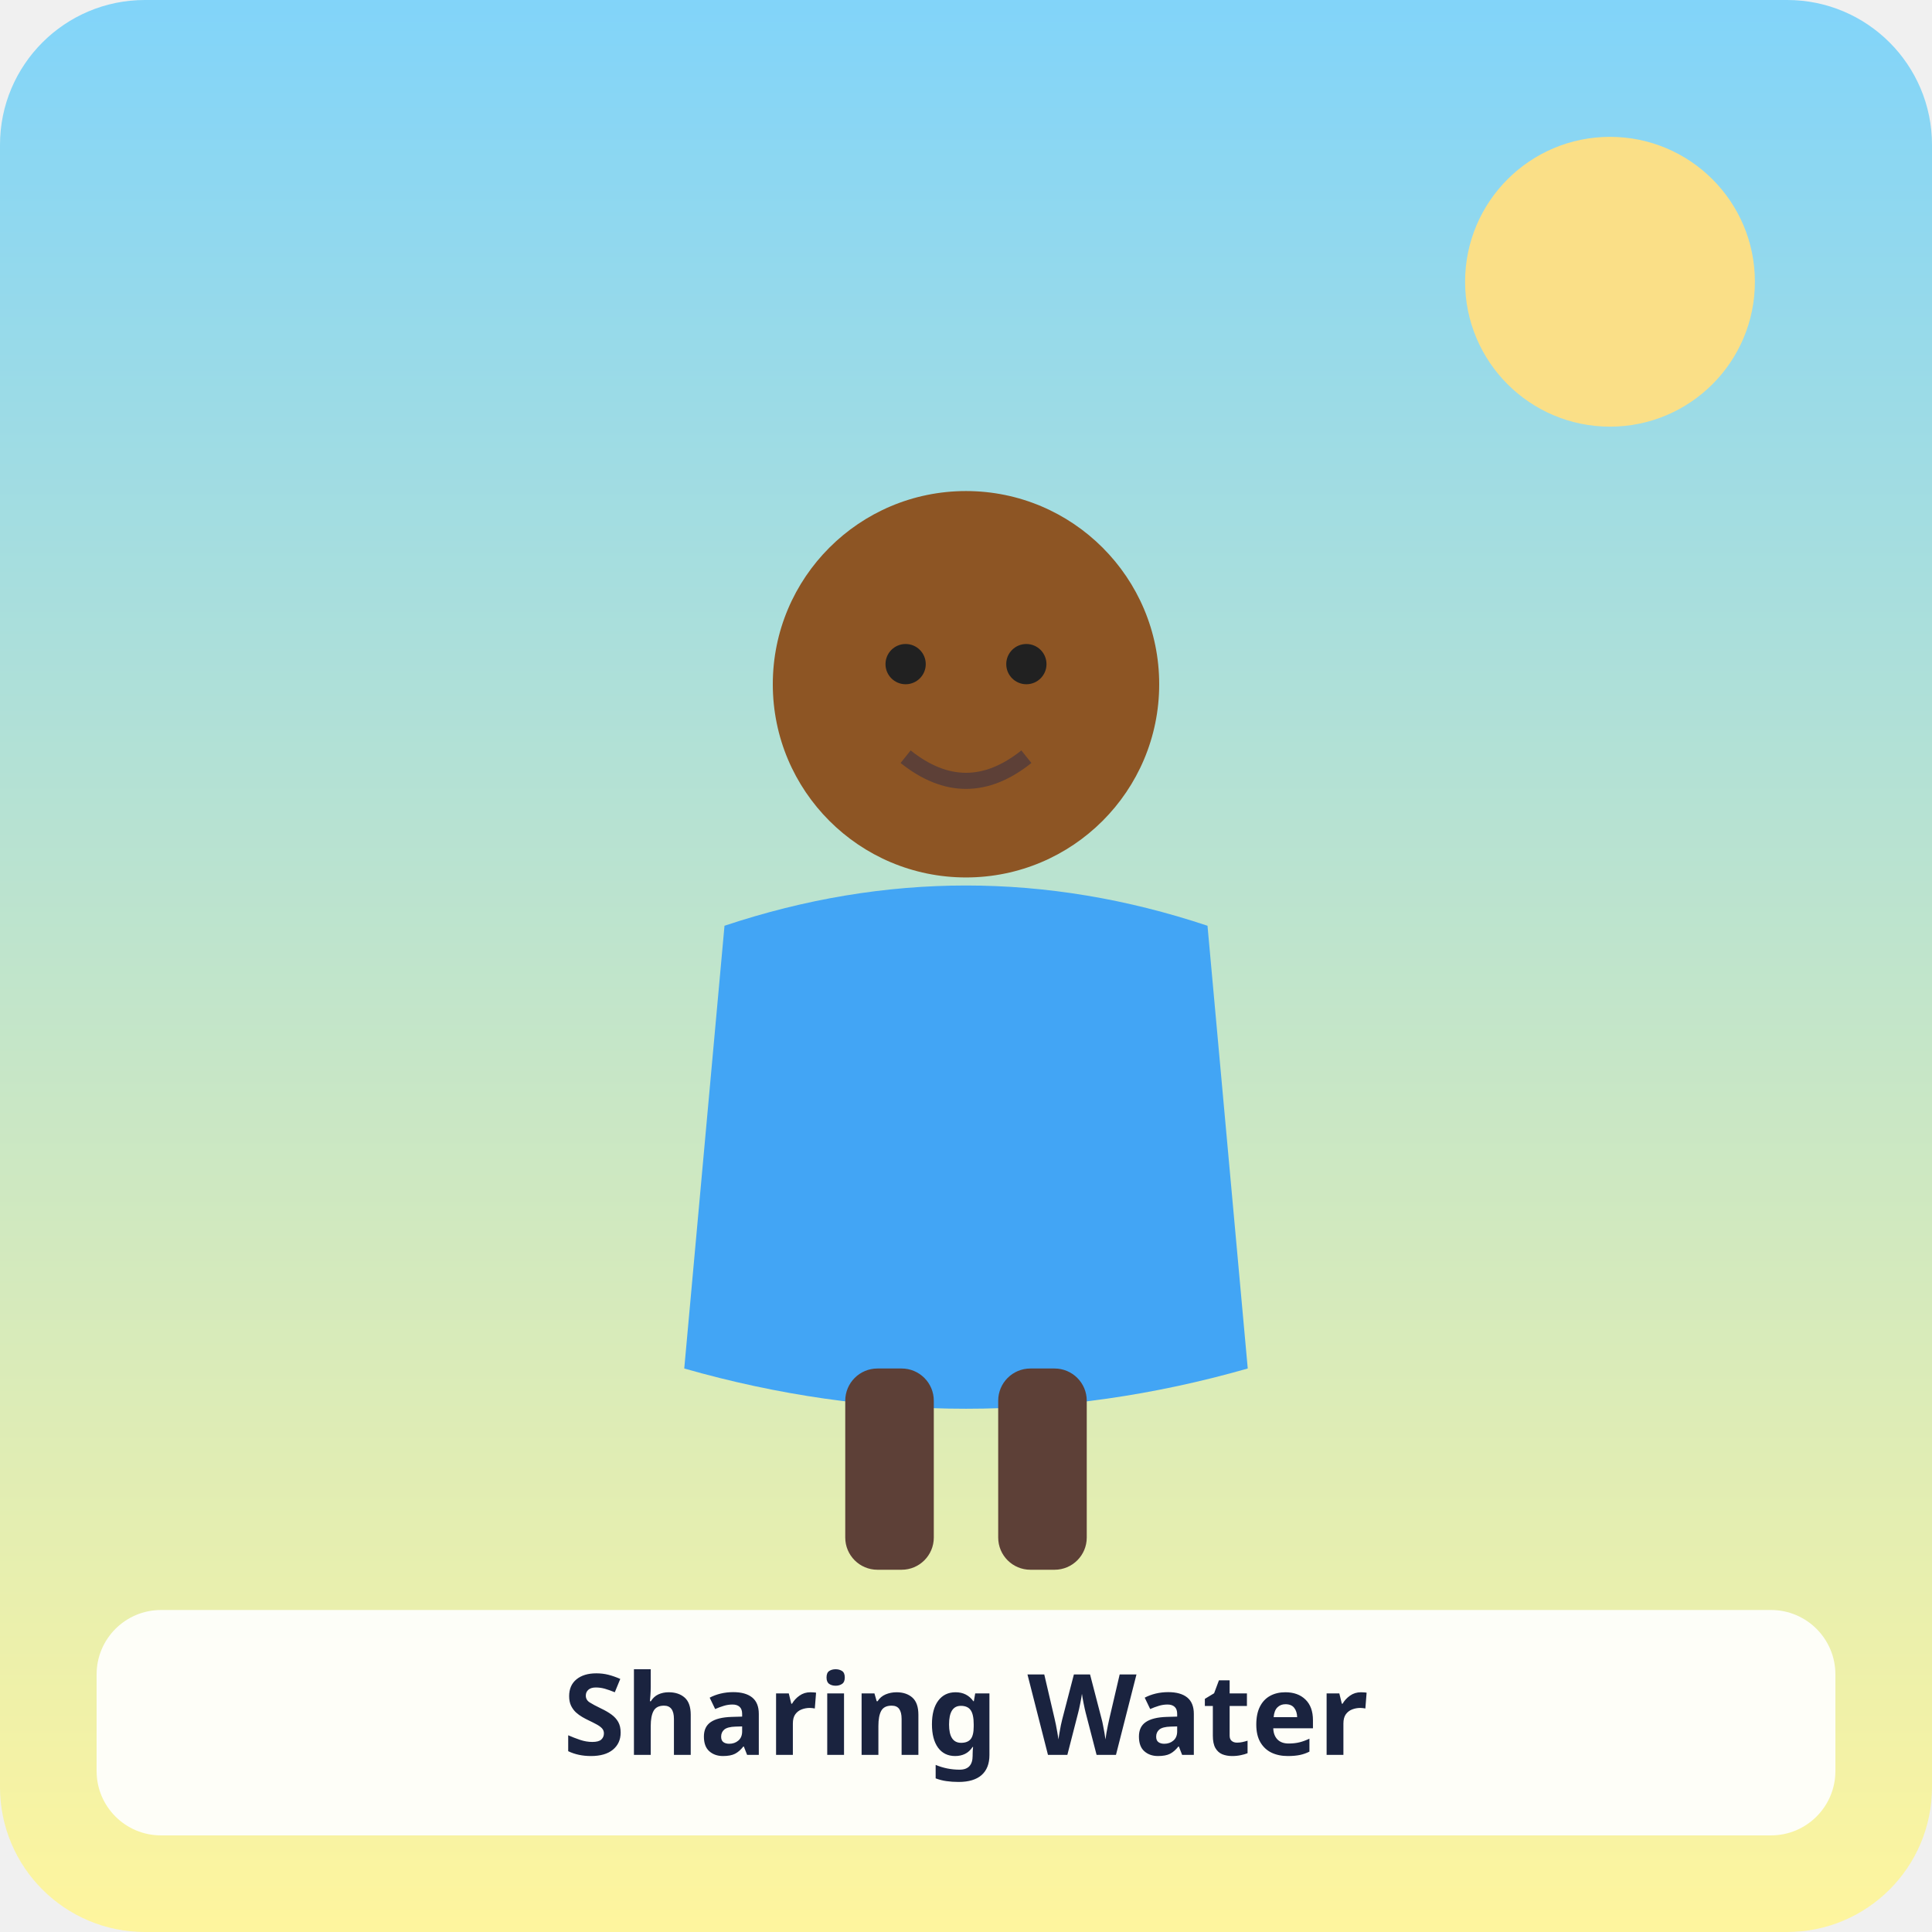
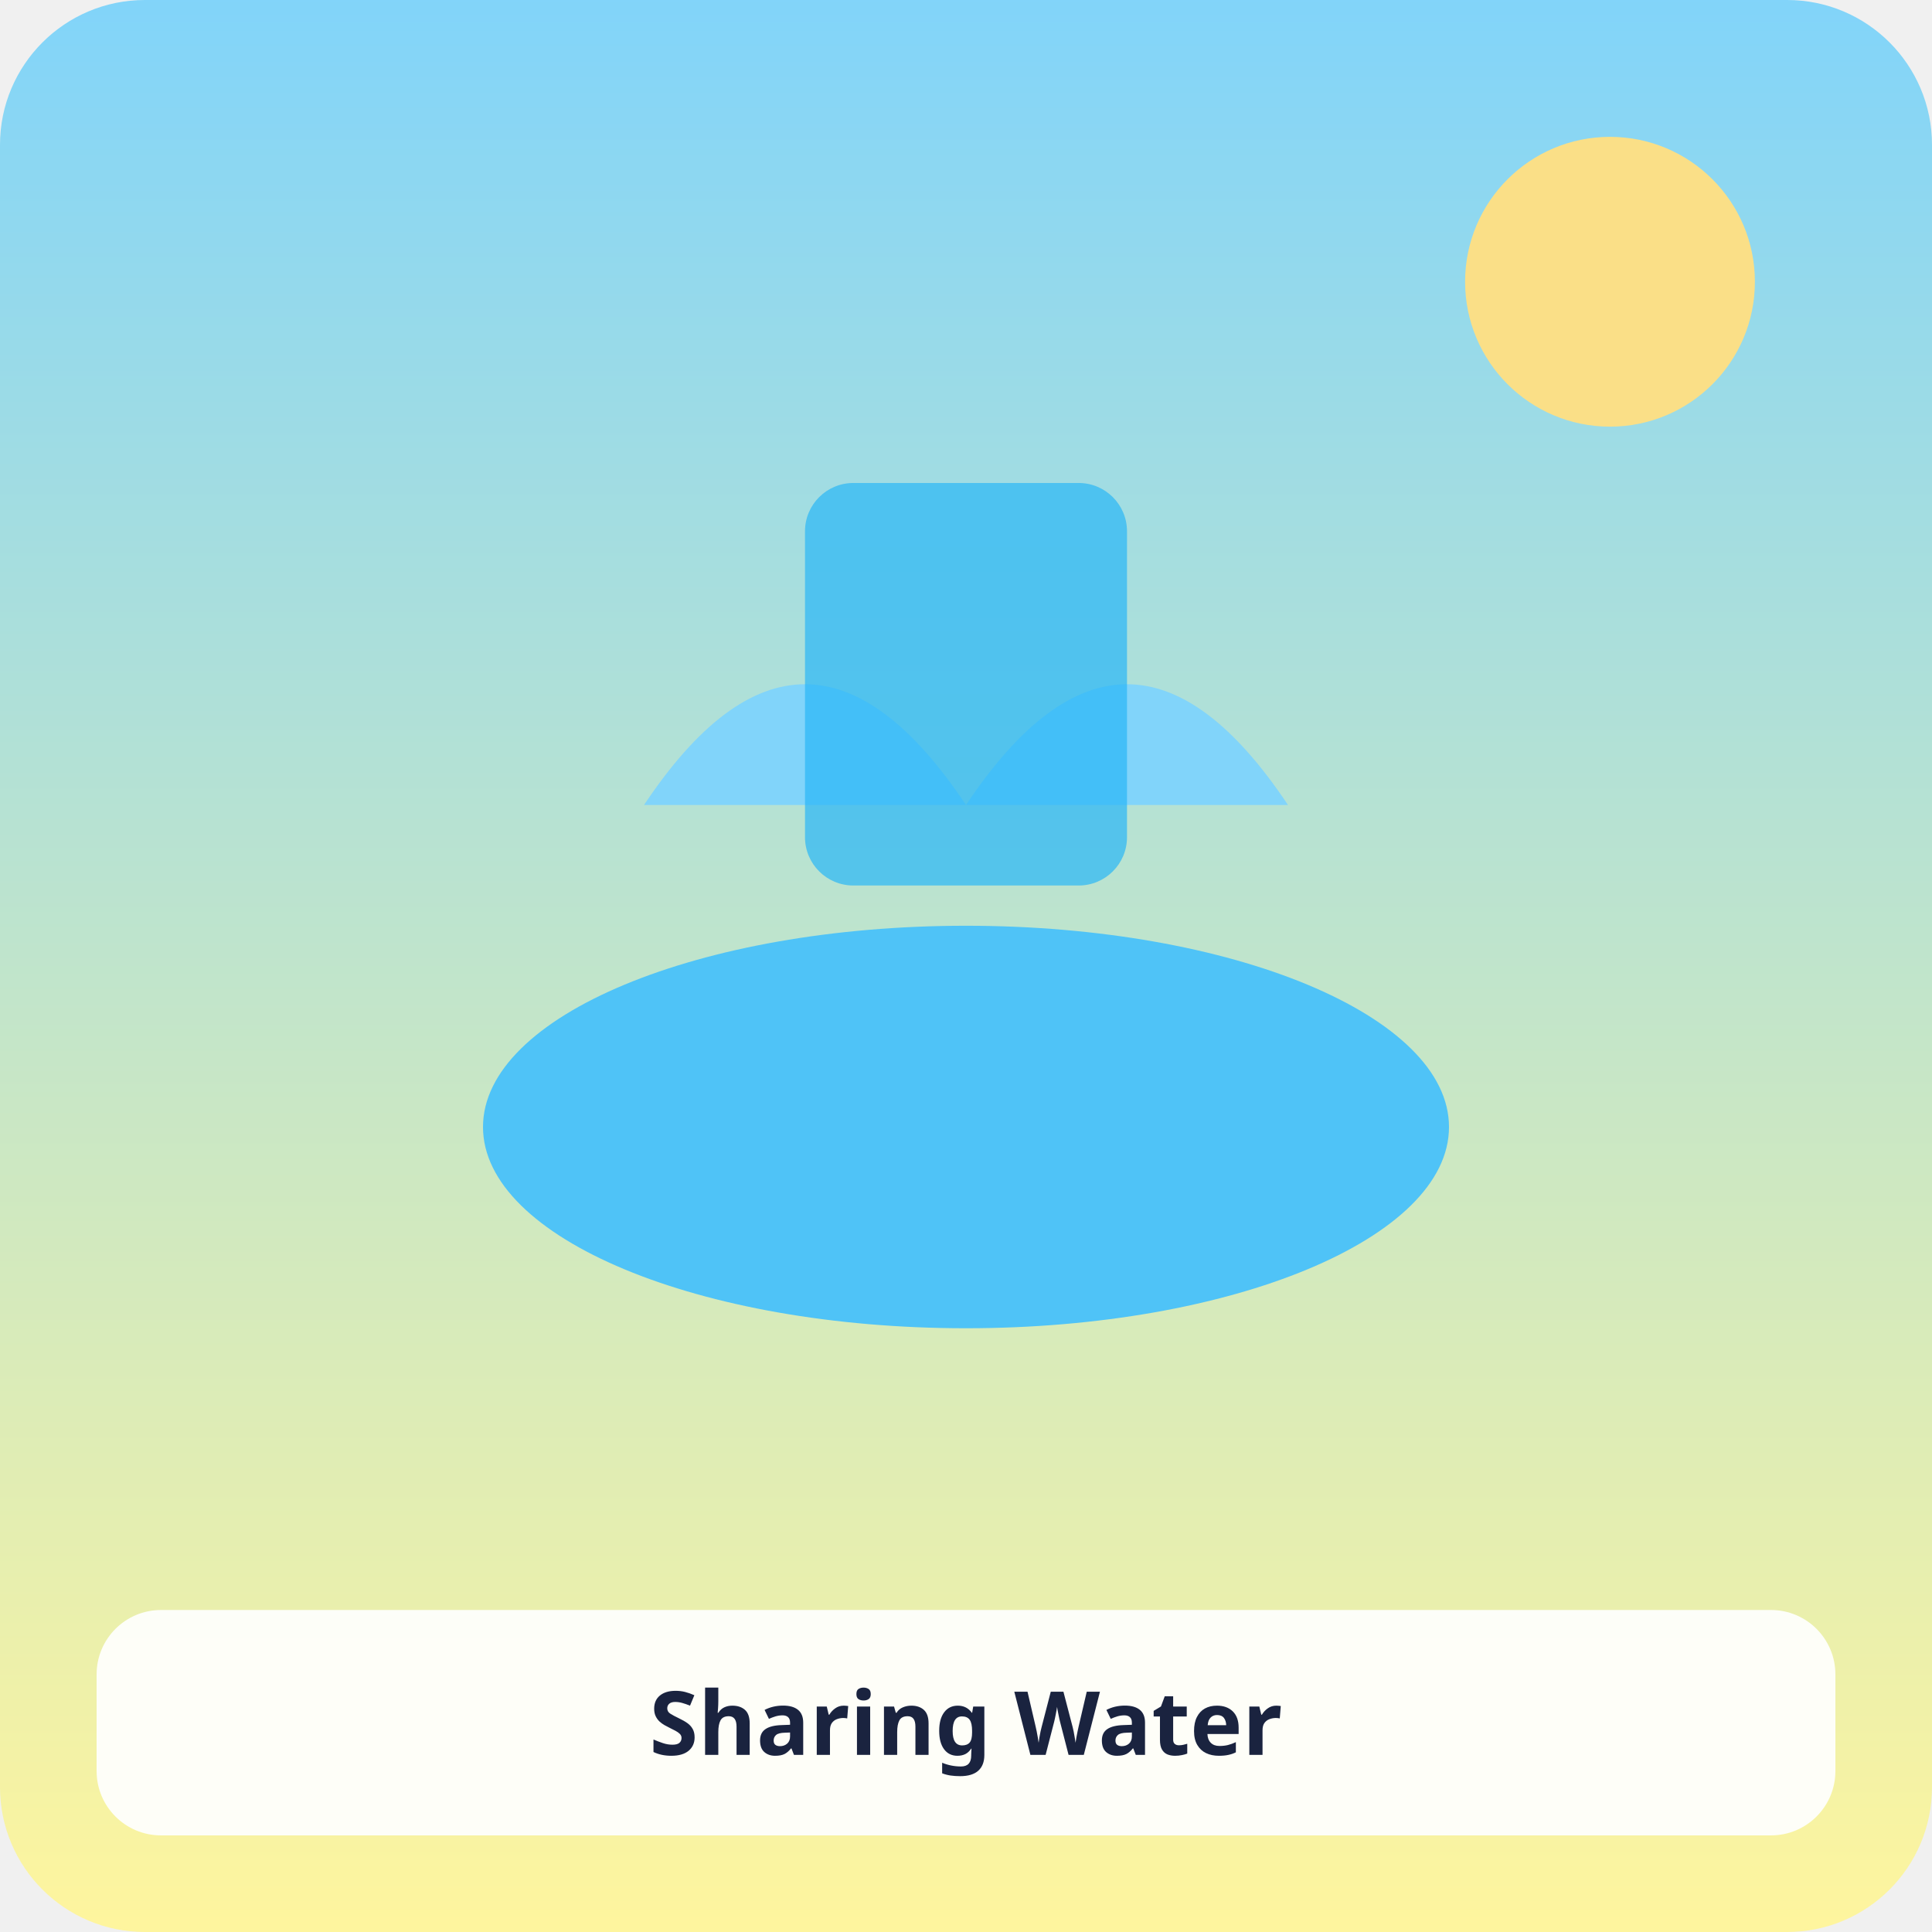
<svg xmlns="http://www.w3.org/2000/svg" viewBox="0 0 480 480" role="img" aria-label="Sharing Water">
  <defs>
    <linearGradient id="sky" x1="0" y1="0" x2="0" y2="1">
      <stop offset="0%" stop-color="#81D4FA" />
      <stop offset="100%" stop-color="#FFF59D" />
    </linearGradient>
  </defs>
  <rect width="480" height="480" rx="36" fill="url(#sky)" />
  <circle cx="400" cy="70" r="36" fill="#FFE082" opacity="0.95" />
-   <circle cx="240" cy="170" r="48" fill="#8D5524" />
-   <circle cx="225" cy="165" r="5" fill="#212121" />
-   <circle cx="255" cy="165" r="5" fill="#212121" />
-   <path d="M225 188 Q240 200 255 188" stroke="#5D4037" stroke-width="4" fill="none" />
-   <path d="M180 230 Q240 210 300 230 L310 340 Q240 360 170 340 Z" fill="#42A5F5" />
-   <rect x="210" y="340" width="22" height="50" rx="8" fill="#5D4037" />
-   <rect x="248" y="340" width="22" height="50" rx="8" fill="#5D4037" />
+   <ellipse cx="240" cy="280" rx="120" ry="50" fill="#4FC3F7" />
+   <path d="M160 200 Q200 140 240 200 Q280 140 320 200" fill="#81D4FA" />
+   <rect x="200" y="120" width="80" height="100" rx="12" fill="#29B6F6" opacity="0.7" />
  <rect x="24" y="400" width="432" height="56" rx="16" fill="#FFFFFF" opacity="0.92" />
-   <text x="240" y="436" text-anchor="middle" font-family="Nunito,Segoe UI,sans-serif" font-size="28" font-weight="700" fill="#1a233f">Sharing Water</text>
+   <text x="240" y="436" text-anchor="middle" font-family="Nunito,Segoe UI,sans-serif" font-size="22" font-weight="700" fill="#1a233f">Sharing Water</text>
</svg>
